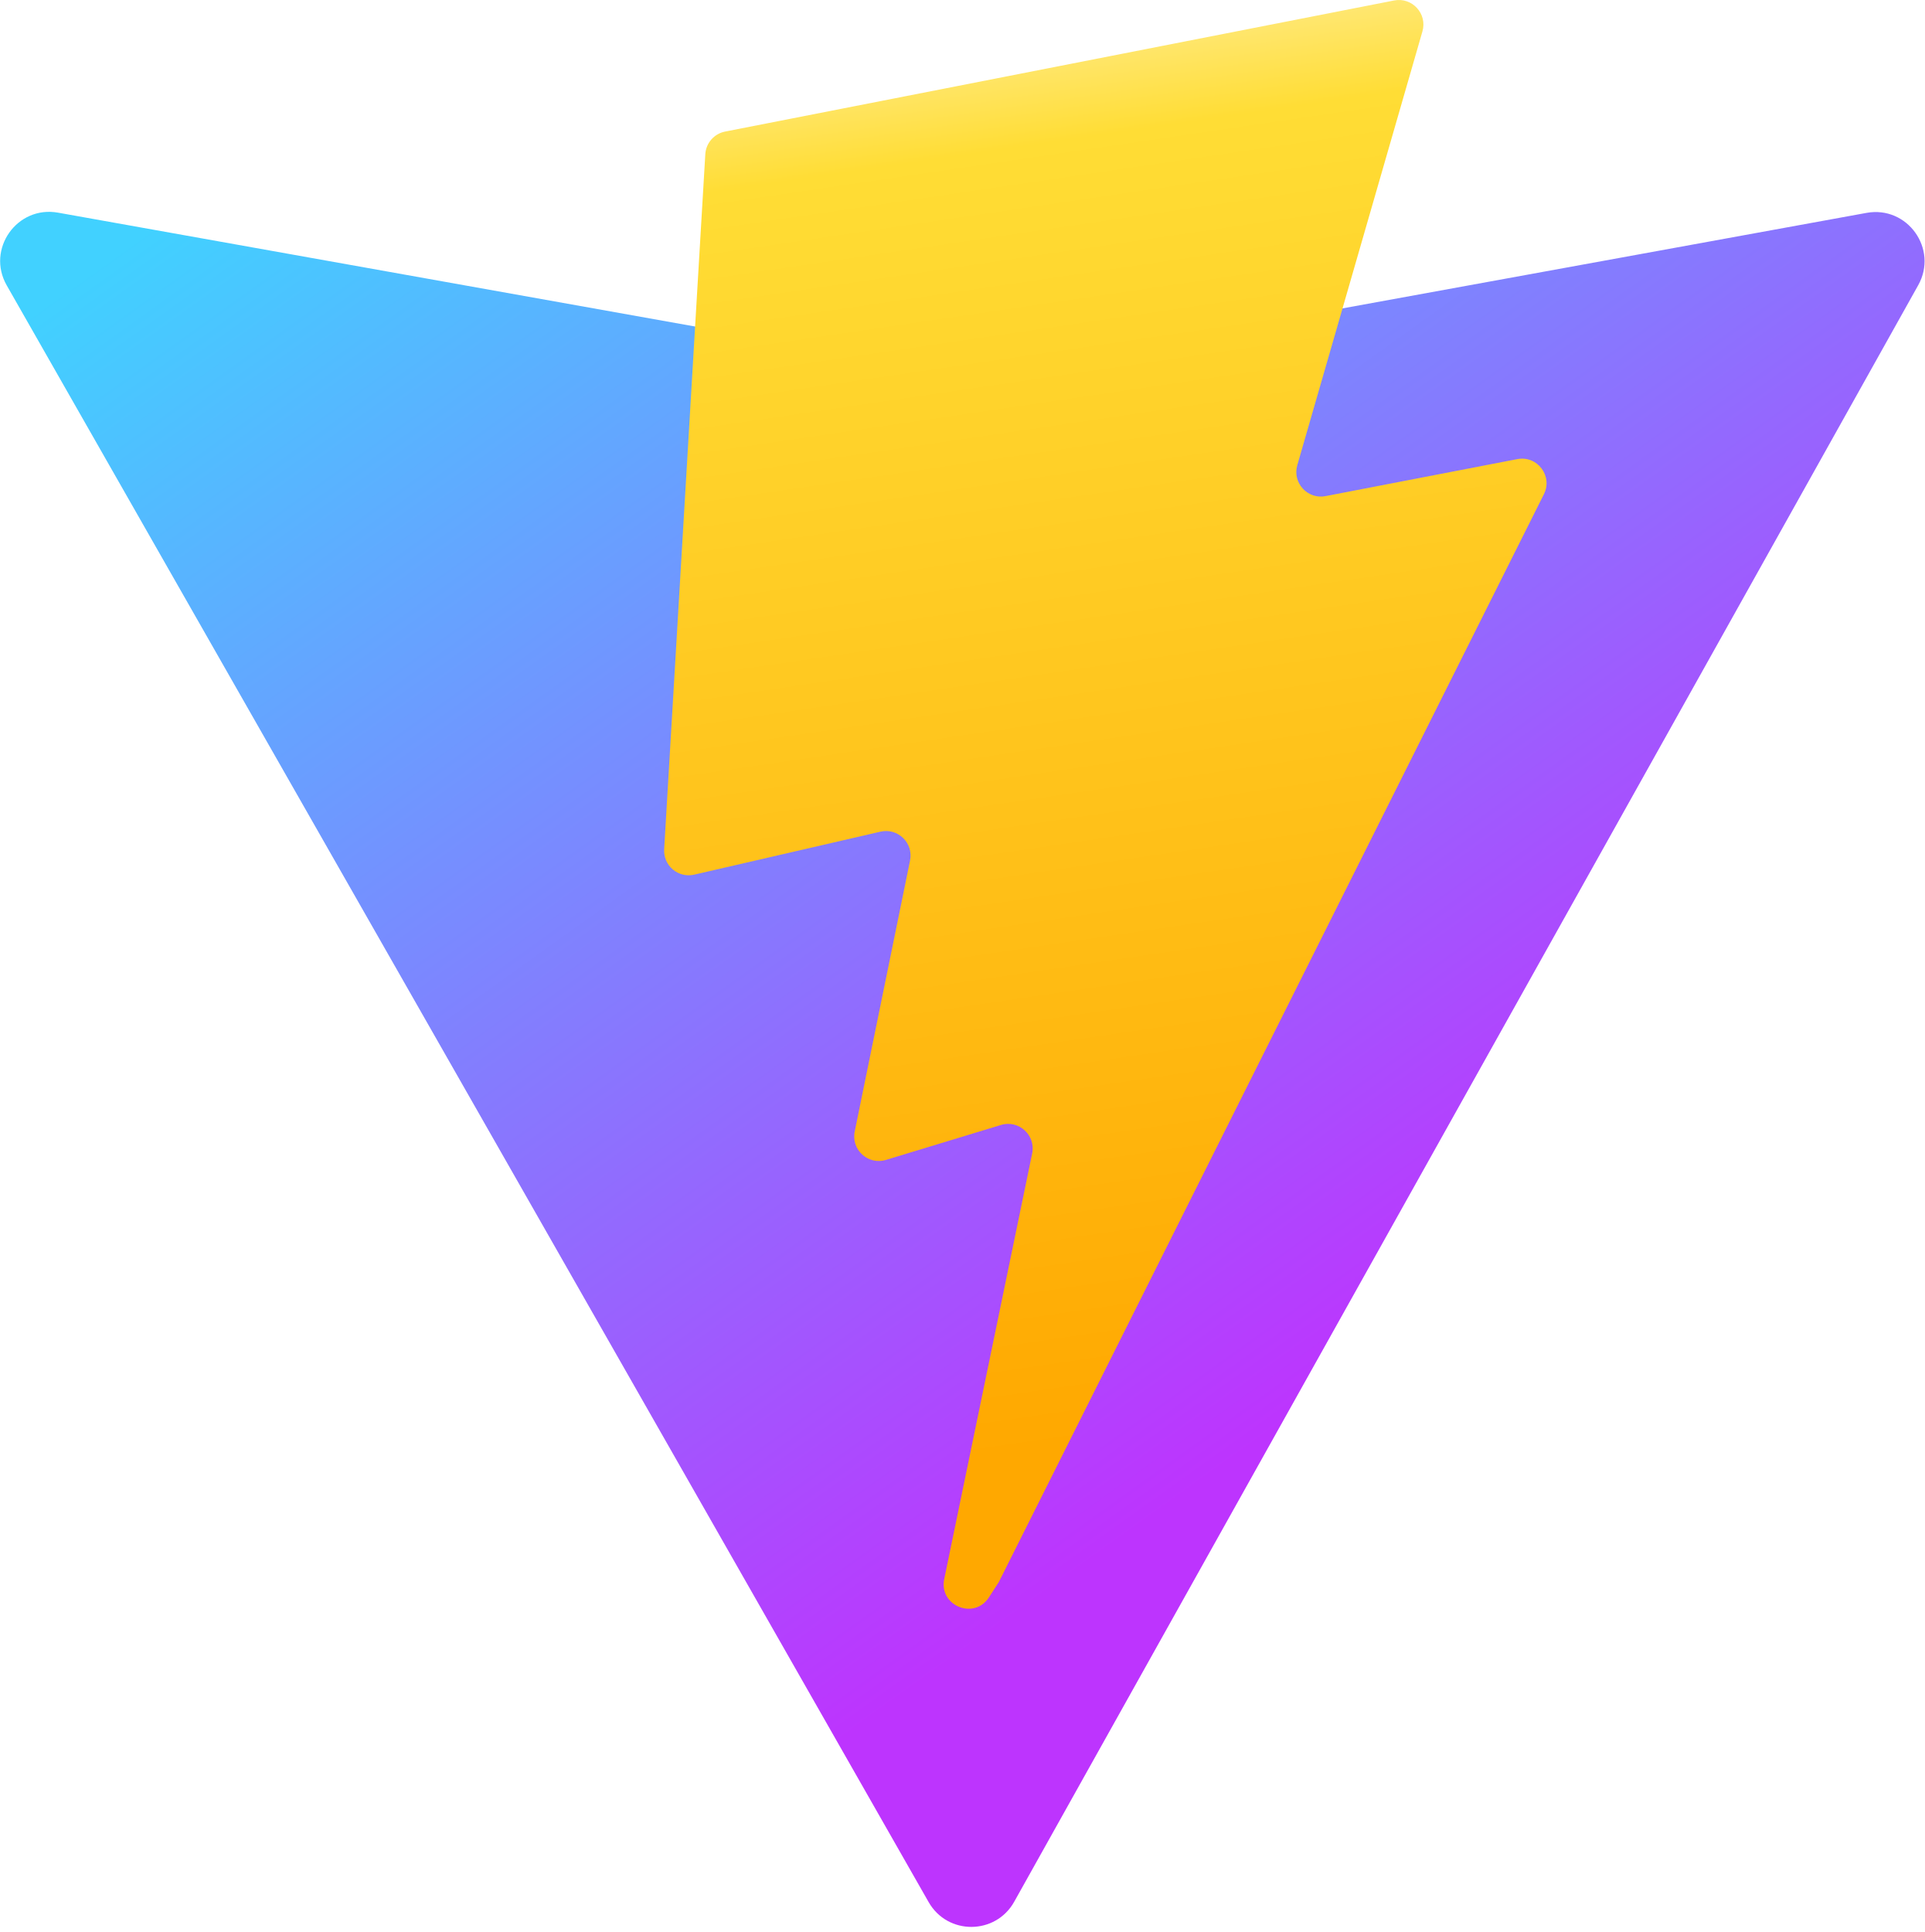
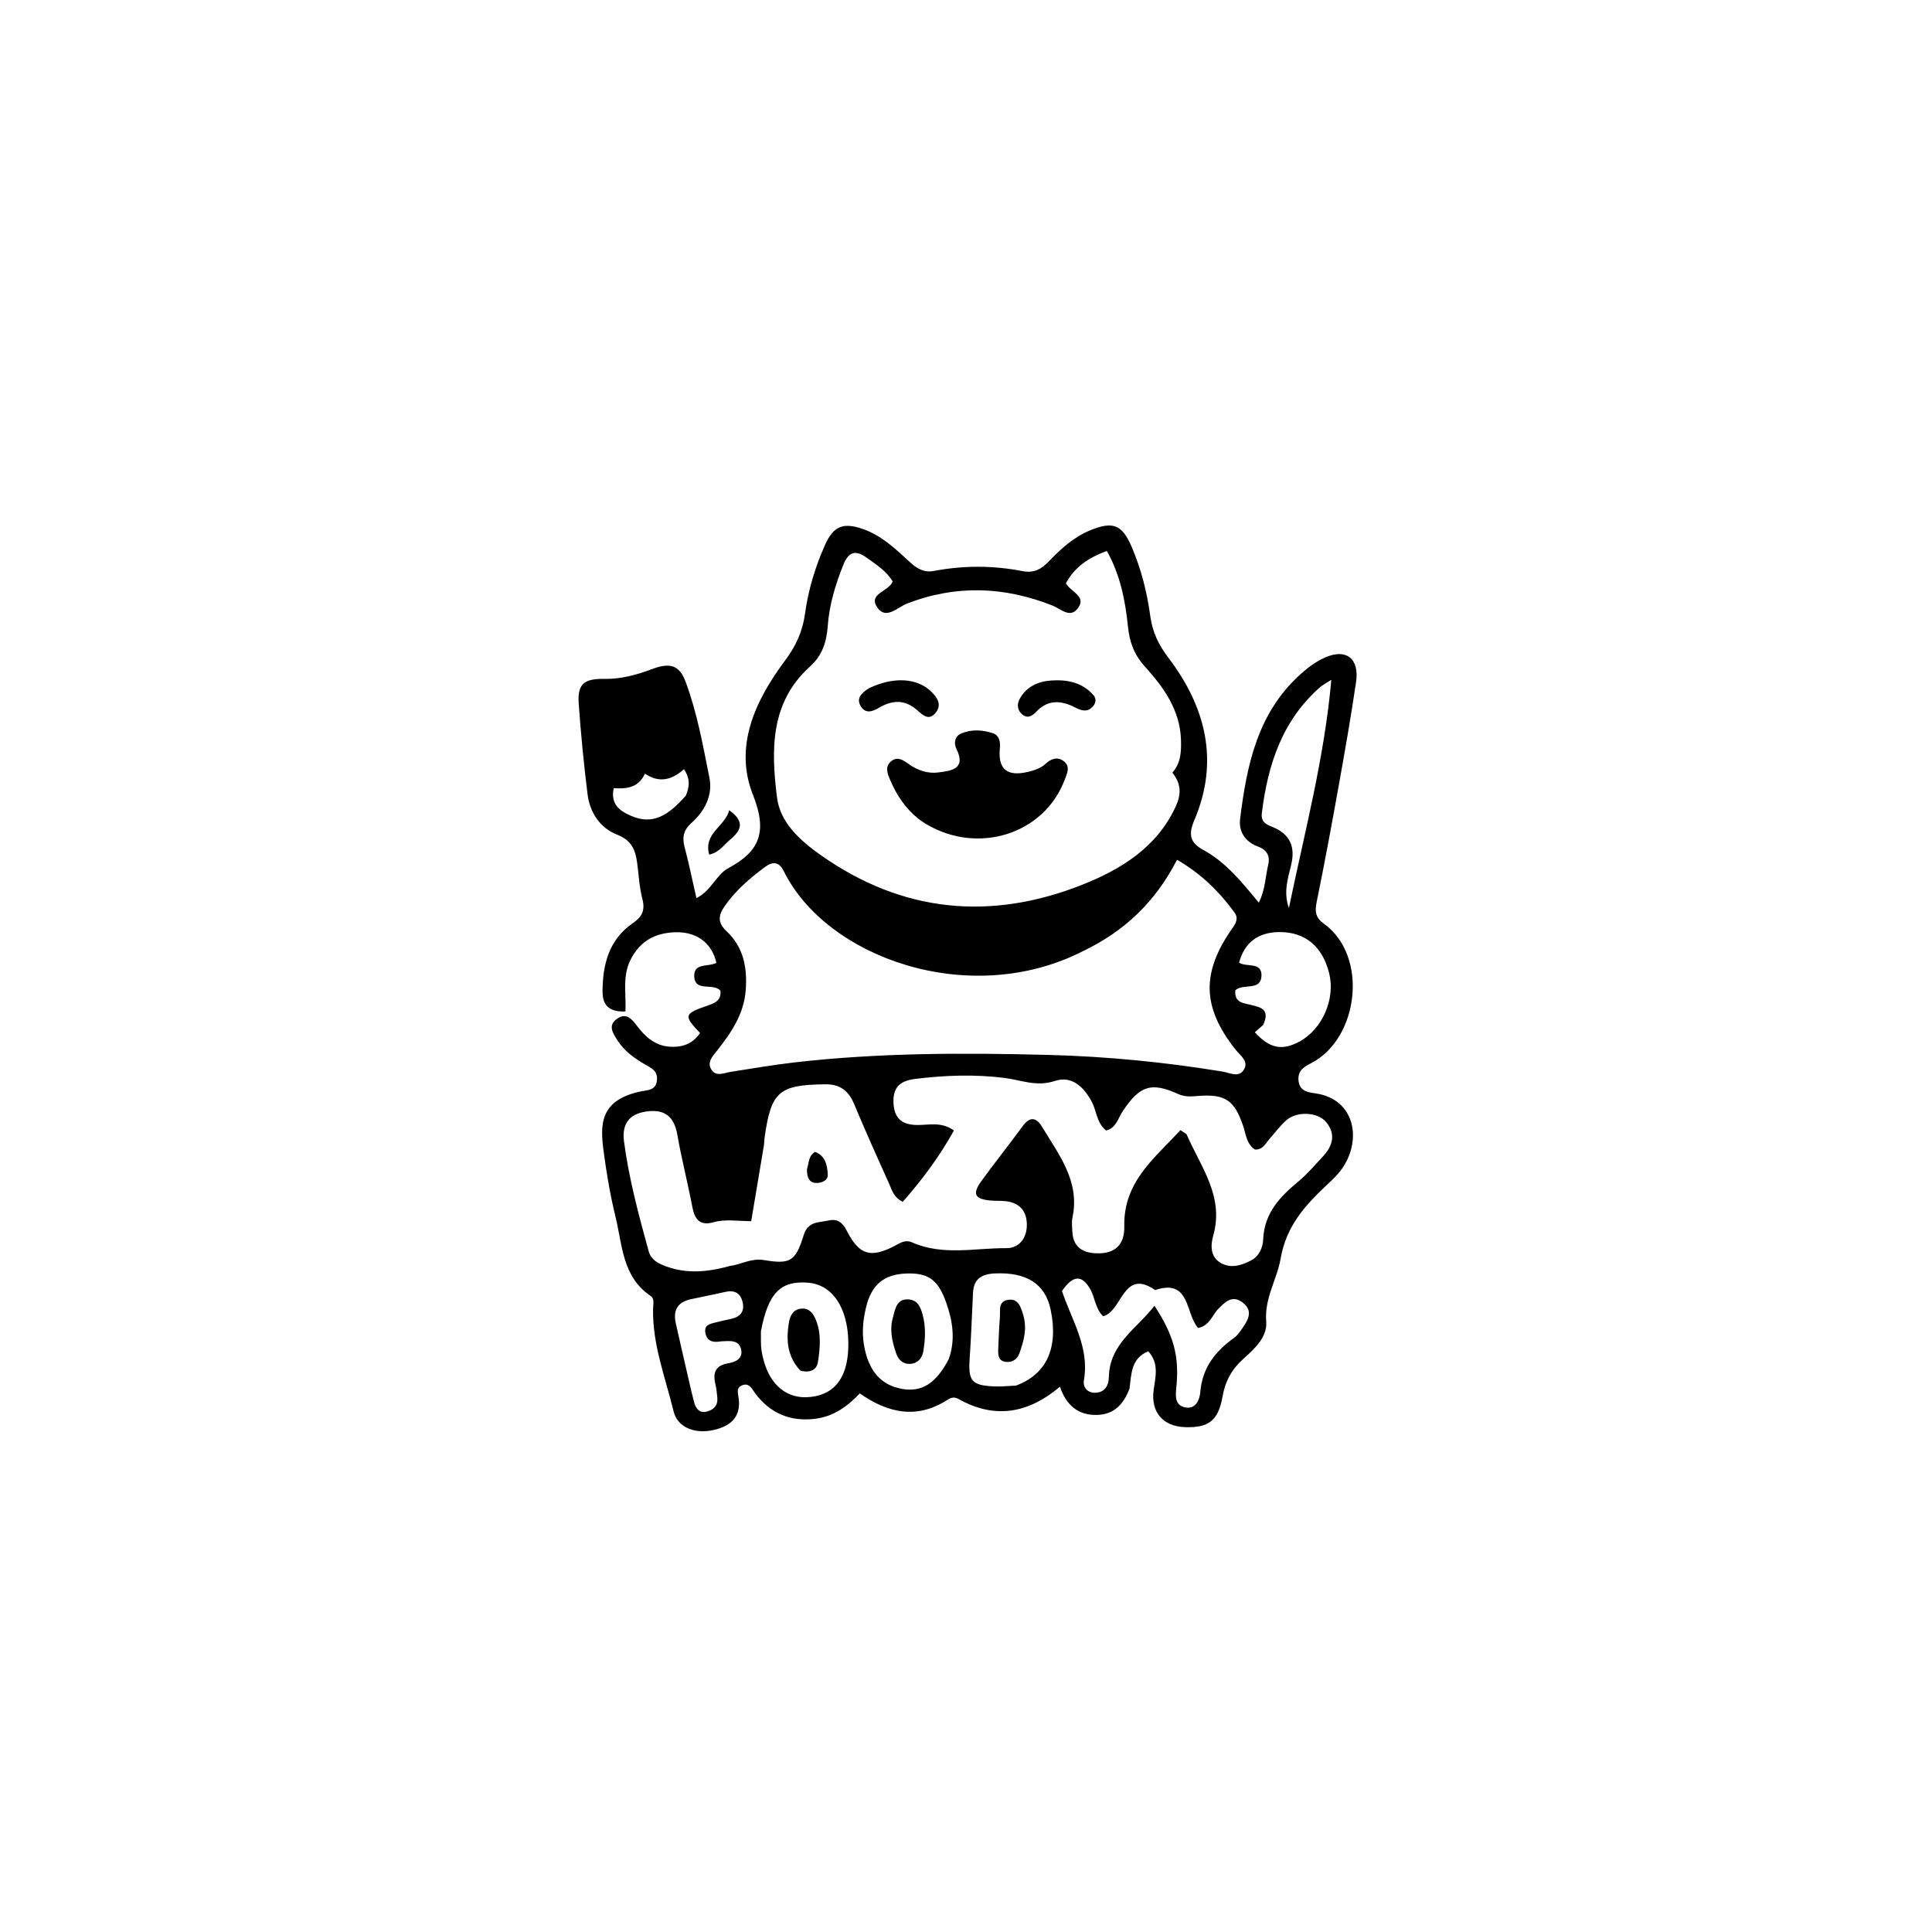
- <svg xmlns="http://www.w3.org/2000/svg" aria-hidden="true" role="img" class="iconify iconify--logos" width="31.88" height="32" preserveAspectRatio="xMidYMid meet" viewBox="0 0 256 257">
-   <defs>
-     <linearGradient id="IconifyId1813088fe1fbc01fb466" x1="-.828%" x2="57.636%" y1="7.652%" y2="78.411%">
-       <stop offset="0%" stop-color="#41D1FF" />
-       <stop offset="100%" stop-color="#BD34FE" />
-     </linearGradient>
-     <linearGradient id="IconifyId1813088fe1fbc01fb467" x1="43.376%" x2="50.316%" y1="2.242%" y2="89.03%">
-       <stop offset="0%" stop-color="#FFEA83" />
-       <stop offset="8.333%" stop-color="#FFDD35" />
-       <stop offset="100%" stop-color="#FFA800" />
-     </linearGradient>
-   </defs>
-   <path fill="url(#IconifyId1813088fe1fbc01fb466)" d="M255.153 37.938L134.897 252.976c-2.483 4.44-8.862 4.466-11.382.048L.875 37.958c-2.746-4.814 1.371-10.646 6.827-9.67l120.385 21.517a6.537 6.537 0 0 0 2.322-.004l117.867-21.483c5.438-.991 9.574 4.796 6.877 9.62Z" />
-   <path fill="url(#IconifyId1813088fe1fbc01fb467)" d="M185.432.063L96.44 17.501a3.268 3.268 0 0 0-2.634 3.014l-5.474 92.456a3.268 3.268 0 0 0 3.997 3.378l24.777-5.718c2.318-.535 4.413 1.507 3.936 3.838l-7.361 36.047c-.495 2.426 1.782 4.5 4.151 3.78l15.304-4.649c2.372-.72 4.652 1.36 4.15 3.788l-11.698 56.621c-.732 3.542 3.979 5.473 5.943 2.437l1.313-2.028l72.516-144.72c1.215-2.423-.88-5.186-3.54-4.672l-25.505 4.922c-2.396.462-4.435-1.77-3.759-4.114l16.646-57.705c.677-2.35-1.37-4.583-3.769-4.113Z" />
+ <svg xmlns="http://www.w3.org/2000/svg" version="1.1" id="Layer_1" x="0px" y="0px" width="100%" viewBox="0 0 496 496" enable-background="new 0 0 496 496" xml:space="preserve">
+   <path fill="#000000" opacity="1" stroke="none" d=" M289.979,356.505   C288.417,360.607 285.958,363.099 281.762,363.249   C276.811,363.425 273.736,360.764 272.116,356.008   C263.855,362.975 255.281,364.343 246.032,359.132   C244.989,358.544 244.109,358.814 243.239,359.376   C235.445,364.402 228.047,362.842 220.736,357.733   C217.51,361.129 213.912,363.683 209.238,364.248   C202.896,365.014 197.807,362.885 193.931,357.785   C193.078,356.662 192.389,354.856 190.479,355.67   C188.839,356.368 189.54,357.919 189.674,359.198   C190.182,364.036 187.325,366.197 183.165,367.129   C178.362,368.205 173.929,366.465 172.932,362.336   C170.832,353.645 167.466,345.173 167.663,336.015   C167.688,334.861 168.081,333.406 167.043,332.708   C159.726,327.792 159.791,319.601 158.004,312.312   C156.66,306.833 155.72,301.231 154.973,295.635   C154.062,288.81 153.85,282.399 164.625,280.172   C166.275,279.831 168.409,279.97 168.656,277.305   C168.878,274.902 167.219,274.2 165.623,273.285   C162.854,271.696 160.285,269.838 158.532,267.101   C157.356,265.265 155.919,263.208 158.514,261.474   C160.738,259.987 162.137,261.52 163.442,263.255   C165.593,266.113 168.148,268.483 171.977,268.725   C175.16,268.927 177.869,267.974 179.727,265.203   C175.442,260.698 175.556,260.254 181.783,258.12   C183.635,257.485 185.21,256.766 184.952,254.349   C183.155,252.226 178.421,254.783 178.229,250.691   C178.059,247.079 181.954,248.3 183.914,247.185   C182.776,242.048 178.747,239.058 173.059,239.344   C168.074,239.595 164.289,241.622 161.885,246.394   C159.733,250.667 160.783,255.116 160.576,259.667   C156.495,259.848 154.666,258.203 154.688,254.475   C154.727,247.51 156.374,241.191 162.46,237.006   C164.865,235.352 165.675,233.688 164.911,230.773   C164.117,227.739 163.993,224.53 163.559,221.4   C163.11,218.158 162.109,215.716 158.483,214.305   C154.062,212.584 151.432,208.64 150.84,203.891   C149.873,196.142 149.123,188.358 148.567,180.568   C148.191,175.304 150.283,174.193 155.366,174.289   C159.356,174.365 163.549,173.227 167.339,171.8   C171.848,170.103 174.348,170.561 176.017,175.036   C178.992,183.012 180.471,191.404 182.132,199.703   C183.027,204.178 180.913,208.255 177.5,211.292   C175.451,213.115 175.095,214.993 175.765,217.517   C176.864,221.653 177.713,225.856 178.788,230.563   C182.662,228.669 183.849,224.566 186.96,222.897   C195.123,218.515 197.058,213.505 193.307,204.059   C188.361,191.601 193.904,179.82 201.514,169.628   C204.335,165.85 206.049,162.105 206.67,157.569   C207.509,151.439 209.285,145.534 211.813,139.889   C213.969,135.077 216.452,134.084 221.356,135.75   C226.246,137.411 229.886,140.886 233.554,144.27   C235.375,145.951 237.195,147.073 239.787,146.578   C247.39,145.129 255.007,145.152 262.601,146.636   C265.374,147.178 267.357,146.125 269.23,144.162   C272.342,140.9 275.686,137.856 279.948,136.119   C285.743,133.758 288.09,134.679 290.54,140.403   C292.973,146.089 294.485,152.063 295.31,158.176   C295.857,162.233 297.41,165.505 299.959,168.861   C309.503,181.425 313.098,195.31 306.647,210.484   C305.105,214.113 305.362,216.267 308.903,218.19   C314.711,221.345 318.812,226.448 323.167,231.743   C324.848,228.435 324.854,225.089 325.594,221.948   C326.128,219.683 325.17,218.137 322.911,217.31   C319.676,216.126 317.974,213.473 318.367,210.283   C320.076,196.422 322.843,182.927 334.002,172.981   C335.886,171.302 337.871,169.817 340.18,168.798   C345.587,166.412 349.037,169.028 348.138,175.126   C346.853,183.838 345.336,192.518 343.781,201.187   C341.962,211.332 340.092,221.47 338.023,231.565   C337.525,233.999 337.738,235.608 339.846,237.115   C351.41,245.382 348.876,266.634 336.618,272.937   C334.773,273.885 333.128,274.85 333.36,277.381   C333.611,280.123 335.765,280.423 337.663,280.69   C348.053,282.149 349.761,292.969 344.306,300.352   C343.325,301.68 342.091,302.839 340.881,303.977   C335.203,309.323 330.233,314.598 328.764,323.163   C327.856,328.454 324.575,333.281 325.072,339.311   C325.395,343.235 322.102,346.261 319.231,348.828   C316.245,351.497 314.564,354.544 313.848,358.582   C312.739,364.837 310.186,366.583 304.271,366.392   C298.578,366.209 295.411,362.554 296.172,356.876   C296.631,353.455 297.642,350.009 294.783,346.917   C290.425,348.724 290.475,352.534 289.979,356.505  M300.982,198.354   C303.156,195.924 303.288,193.011 303.191,189.939   C302.947,182.226 298.728,176.443 293.905,171.098   C291.171,168.069 289.986,164.88 289.579,160.857   C288.905,154.174 287.585,147.539 284.159,141.445   C279.259,143.241 275.779,145.733 273.65,149.76   C274.95,152.028 278.893,153.002 276.816,156.021   C274.805,158.942 272.356,156.309 270.192,155.456   C257.77,150.555 245.345,150.078 232.765,155   C230.401,155.925 227.454,159.197 225.228,155.96   C222.785,152.407 228.045,151.955 229.187,149.303   C227.602,146.611 224.957,144.936 222.399,143.11   C219.33,140.918 217.717,141.973 216.448,145.149   C214.458,150.131 212.908,155.279 212.521,160.564   C212.21,164.809 211.143,168.24 207.938,171.128   C197.668,180.381 197.972,192.625 199.472,204.692   C200.278,211.181 205.366,215.751 210.626,219.471   C231.622,234.318 254.312,236.475 277.884,227.124   C287.777,223.199 296.993,217.568 301.822,207.093   C303.234,204.03 303.349,201.344 300.982,198.354  M187.437,324.997   C190.34,324.637 192.822,322.943 196.121,323.497   C203.005,324.653 204.254,323.758 206.358,317.019   C207.454,313.51 210.234,313.896 212.708,313.333   C215.04,312.802 216.342,313.899 217.403,315.982   C220.56,322.178 223.473,323.083 229.672,319.863   C231.176,319.082 232.344,318.158 234.232,318.988   C242.066,322.433 250.322,320.382 258.383,320.437   C261.674,320.459 263.697,317.791 263.62,314.262   C263.543,310.737 261.61,308.736 258.093,308.365   C256.937,308.243 255.76,308.325 254.599,308.234   C250.18,307.889 249.486,306.584 252.048,303.072   C255.481,298.367 259.113,293.807 262.556,289.11   C264.409,286.583 266.039,286.821 267.524,289.285   C271.858,296.48 277.329,303.303 275.322,312.645   C275.082,313.759 275.246,314.971 275.296,316.135   C275.452,319.779 277.508,321.498 281.023,321.737   C285.831,322.064 288.745,319.967 288.641,314.792   C288.409,303.342 296.47,297.337 303.046,290.131   C303.936,290.773 304.534,290.973 304.701,291.359   C308.274,299.605 314.319,307.141 311.48,317.188   C310.809,319.561 310.582,322.735 313.554,324.319   C316.158,325.706 318.793,324.831 321.204,323.583   C323.336,322.479 324.209,320.196 324.3,318.131   C324.592,311.444 328.565,307.266 333.302,303.343   C335.593,301.446 337.55,299.132 339.59,296.943   C342.142,294.205 343.064,291.171 340.411,288.021   C338.288,285.5 333.057,285.223 330.335,287.521   C328.7,288.9 327.428,290.707 325.984,292.314   C324.917,293.501 324.253,295.249 322.156,295.109   C319.991,293.649 319.862,291.154 319.133,289.006   C316.924,282.501 314.594,280.854 307.778,281.349   C305.966,281.48 304.329,281.708 302.474,280.867   C295.51,277.712 292.626,278.74 288.281,285.206   C287.064,287.017 286.579,289.592 283.978,290.232   C281.516,288.264 281.562,285.325 280.363,283.004   C278.315,279.038 275.127,276.078 270.856,277.5   C266.079,279.092 262.165,277.263 257.796,276.722   C250.218,275.784 242.537,276.039 234.882,277.002   C230.889,277.504 229.232,279.29 229.384,283.118   C229.537,286.965 231.413,288.76 235.381,288.82   C238.398,288.867 241.665,287.881 244.907,290.232   C241.144,296.992 236.686,302.958 231.774,308.532   C229.397,307.416 228.989,305.488 228.263,303.884   C225.173,297.059 222.119,290.215 219.221,283.307   C217.818,279.962 215.53,278.33 211.941,278.37   C199.907,278.505 197.965,280.203 196.278,292.15   C196.185,292.809 196.211,293.486 196.102,294.141   C195.025,300.622 193.932,307.101 192.852,313.527   C189.091,313.453 186.098,312.955 183.148,313.791   C179.688,314.771 178.346,313.038 177.739,309.845   C176.562,303.646 174.972,297.523 173.889,291.31   C173.064,286.578 170.574,284.682 165.91,285.357   C161.385,286.012 159.623,288.7 160.203,293.079   C161.472,302.659 163.975,311.969 166.544,321.256   C166.987,322.859 168.19,323.946 169.897,324.676   C175.448,327.053 181.005,326.787 187.437,324.997  M277.688,244.355   C248.837,258.856 212.211,245.937 201.212,223.638   C199.991,221.163 198.345,221.138 196.394,222.584   C192.505,225.467 188.876,228.575 186.05,232.621   C184.288,235.142 184.286,236.955 186.546,239.087   C190.882,243.178 191.871,248.389 191.452,254.159   C191.003,260.35 187.739,265.089 184.119,269.695   C182.956,271.173 181.46,272.626 182.601,274.531   C183.81,276.55 185.83,275.445 187.581,275.176   C193,274.343 198.408,273.395 203.851,272.766   C225.574,270.259 247.398,270.262 269.2,270.829   C284.157,271.218 299.074,272.68 313.867,275.107   C315.76,275.418 318.03,276.756 319.34,274.614   C320.666,272.445 318.449,271.029 317.247,269.518   C308.614,258.667 308.342,249.737 316.386,238.294   C317.327,236.955 318.004,235.737 316.913,234.24   C312.985,228.855 308.335,224.288 302.181,220.728   C296.66,231.457 288.791,239.095 277.688,244.355  M272.642,331.44   C275.111,338.917 279.761,345.828 278.273,354.328   C277.955,356.147 279.159,357.62 281.217,357.554   C283.727,357.473 284.631,355.637 284.682,353.47   C284.886,344.936 291.888,341.103 296.384,335.222   C301.376,342.863 302.82,348.231 301.981,356.337   C301.755,358.52 301.704,360.689 304.056,361.275   C306.927,361.99 307.981,359.419 308.153,357.363   C308.671,351.172 311.964,346.945 316.774,343.508   C317.692,342.852 318.394,341.83 319.043,340.874   C320.514,338.709 321.763,336.432 318.961,334.35   C316.425,332.465 314.703,334.122 312.946,335.832   C311.233,337.498 310.618,340.324 307.602,340.935   C304.269,337.314 305.663,328.146 296.579,331.196   C288.222,325.485 288.209,336.623 283.204,337.918   C281.153,335.929 281.135,333.034 279.796,330.786   C277.73,327.319 275.486,327.285 272.642,331.44  M324.303,263.117   C323.586,263.751 322.87,264.385 322.152,265.021   C325.985,269.192 329.166,269.815 333.641,267.383   C339.517,264.19 342.886,256.389 341.226,249.82   C339.489,242.944 335.099,239.299 328.543,239.288   C323.057,239.278 319.455,241.975 318.113,247.142   C319.988,248.383 323.991,246.855 323.857,250.495   C323.709,254.544 319.114,252.375 317.156,254.235   C316.812,257.442 319.205,257.499 321.285,258.015   C323.598,258.588 326.144,259.105 324.303,263.117  M243.583,348.896   C245.343,343.925 244.577,339.046 242.868,334.273   C240.782,328.444 238.202,326.705 232.501,326.954   C226.926,327.198 223.753,329.843 222.372,335.489   C221.456,339.23 221.16,342.909 222.107,346.8   C223.379,352.024 226.1,355.546 231.464,356.544   C236.589,357.498 240.274,355.247 243.583,348.896  M339.185,176.171   C329.239,184.752 325.493,196.214 323.951,208.739   C323.677,210.963 324.96,211.61 326.603,212.268   C331.238,214.123 332.654,217.442 331.421,222.279   C330.531,225.77 329.511,229.351 330.901,233.097   C334.892,213.772 340,194.682 341.788,174.528   C340.783,175.145 340.225,175.488 339.185,176.171  M260.797,355.727   C268.676,352.865 271.791,346.059 269.729,336.209   C268.34,329.57 263.517,326.553 255.386,326.925   C252.019,327.079 249.991,328.331 249.805,331.844   C249.506,337.487 249.335,343.138 248.943,348.774   C248.546,354.465 249.417,355.635 254.974,355.918   C256.63,356.003 258.297,355.872 260.797,355.727  M195.343,341.794   C195.391,343.458 195.256,345.151 195.516,346.781   C196.829,354.997 201.594,359.394 208.203,358.629   C214.661,357.881 217.928,353.107 217.792,344.615   C217.649,335.641 213.668,329.776 207.398,329.299   C200.427,328.77 197.24,331.858 195.343,341.794  M176.931,354.747   C177.355,356.52 177.736,358.304 178.216,360.062   C178.653,361.662 179.59,362.844 181.431,362.395   C183.216,361.961 184.348,360.802 184.156,358.793   C184.046,357.636 183.931,356.467 183.662,355.34   C182.968,352.427 183.658,350.56 186.945,349.992   C188.75,349.681 190.768,348.889 190.277,346.478   C189.802,344.145 187.738,344.212 185.847,344.331   C185.514,344.351 185.177,344.341 184.851,344.396   C182.971,344.711 181.459,344.277 181.088,342.185   C180.709,340.046 182.459,339.844 183.887,339.467   C185.171,339.129 186.475,338.867 187.772,338.579   C190.14,338.052 191.223,336.609 190.633,334.221   C190.041,331.822 188.407,331.146 186.06,331.696   C183.151,332.378 180.208,332.913 177.292,333.563   C173.842,334.332 172.742,336.505 173.527,339.868   C174.619,344.556 175.629,349.262 176.931,354.747  M176.057,204.305   C176.997,202.1 177.289,199.943 175.584,197.482   C172.482,200.255 169.217,201.092 165.57,198.616   C163.868,202.374 160.711,202.523 157.547,202.35   C156.755,206.325 158.82,208.021 161.847,209.384   C167.891,212.106 171.869,208.921 176.057,204.305  z" />
+   <path fill="#000000" opacity="1" stroke="none" d=" M187.605,215.42   C185.811,216.873 184.803,218.777 182.067,219.408   C180.535,213.872 186.146,212.224 187.204,208.013   C191.03,210.739 190.562,212.93 187.605,215.42  z" />
+   <path fill="#000000" opacity="1" stroke="none" d=" M235.847,210.268   C232.369,207.464 230.21,204.133 228.608,200.416   C227.877,198.721 227.018,196.836 228.843,195.391   C230.457,194.112 231.946,195.197 233.352,196.193   C235.601,197.786 238.214,198.666 240.881,198.312   C244.15,197.878 248.112,197.505 245.544,192.266   C244.808,190.765 245.146,189.033 246.677,188.353   C249.331,187.176 252.247,187.351 254.942,188.253   C256.476,188.767 256.875,190.389 256.704,192.031   C256.137,197.454 258.522,199.46 263.961,198.147   C265.586,197.755 267.157,197.27 268.439,196.078   C269.755,194.855 271.367,194.187 272.967,195.323   C274.945,196.729 273.945,198.583 273.295,200.289   C268.021,214.129 251.157,219.498 237.811,211.586   C237.239,211.247 236.699,210.855 235.847,210.268  z" />
+   <path fill="#000000" opacity="1" stroke="none" d=" M223.088,176.686   C229.491,173.631 235.573,174.058 239.134,177.621   C240.623,179.11 241.82,180.849 240.311,182.846   C238.511,185.228 236.921,183.602 235.375,182.243   C232.347,179.581 229.103,179.691 225.772,181.645   C224.095,182.628 222.281,183.386 221.002,181.341   C219.745,179.333 221.098,177.951 223.088,176.686  z" />
+   <path fill="#000000" opacity="1" stroke="none" d=" M275.407,181.323   C271.691,179.61 268.674,179.949 266.021,182.738   C265.089,183.718 263.914,184.56 262.537,183.496   C261.142,182.418 261.027,180.789 261.771,179.443   C263.512,176.295 266.442,174.926 269.963,174.698   C274.112,174.43 277.906,175.232 280.765,178.511   C281.458,179.306 281.357,180.44 280.655,181.273   C279.129,183.084 277.426,182.407 275.407,181.323  z" />
+   <path fill="#000000" opacity="1" stroke="none" d=" M207.166,300.204   C207.718,298.485 207.484,296.796 209.269,295.723   C211.904,296.744 212.406,299.17 212.512,301.613   C212.568,302.925 211.265,303.563 210.054,303.682   C207.837,303.899 207.173,302.481 207.166,300.204  z" />
+   <path fill="#000000" opacity="1" stroke="none" d=" M229.351,337.845   C229.911,335.426 230.532,333.501 233.13,333.586   C235.637,333.667 236.382,335.711 236.886,337.59   C237.706,340.647 237.562,343.828 237.042,346.918   C236.763,348.577 235.7,349.994 233.762,350.141   C231.82,350.288 230.606,349.073 230.064,347.433   C229.081,344.459 228.228,341.415 229.351,337.845  z" />
+   <path fill="#000000" opacity="1" stroke="none" d=" M262.737,337.756   C263.745,341.387 262.747,344.419 261.725,347.407   C261.193,348.962 259.858,349.845 258.205,349.632   C256.187,349.372 256.215,347.713 256.283,346.172   C256.401,343.513 256.482,340.851 256.701,338.2   C256.842,336.49 256.186,334.158 258.732,333.721   C261.351,333.271 262.049,335.362 262.737,337.756  z" />
+   <path fill="#000000" opacity="1" stroke="none" d=" M205.478,351.887   C202.007,348.148 201.841,343.943 202.52,339.601   C202.817,337.698 203.703,336.043 205.915,335.951   C207.858,335.871 208.82,337.283 209.473,338.891   C210.897,342.402 210.537,346.06 209.996,349.633   C209.679,351.725 207.983,352.52 205.478,351.887  z" />
</svg>
